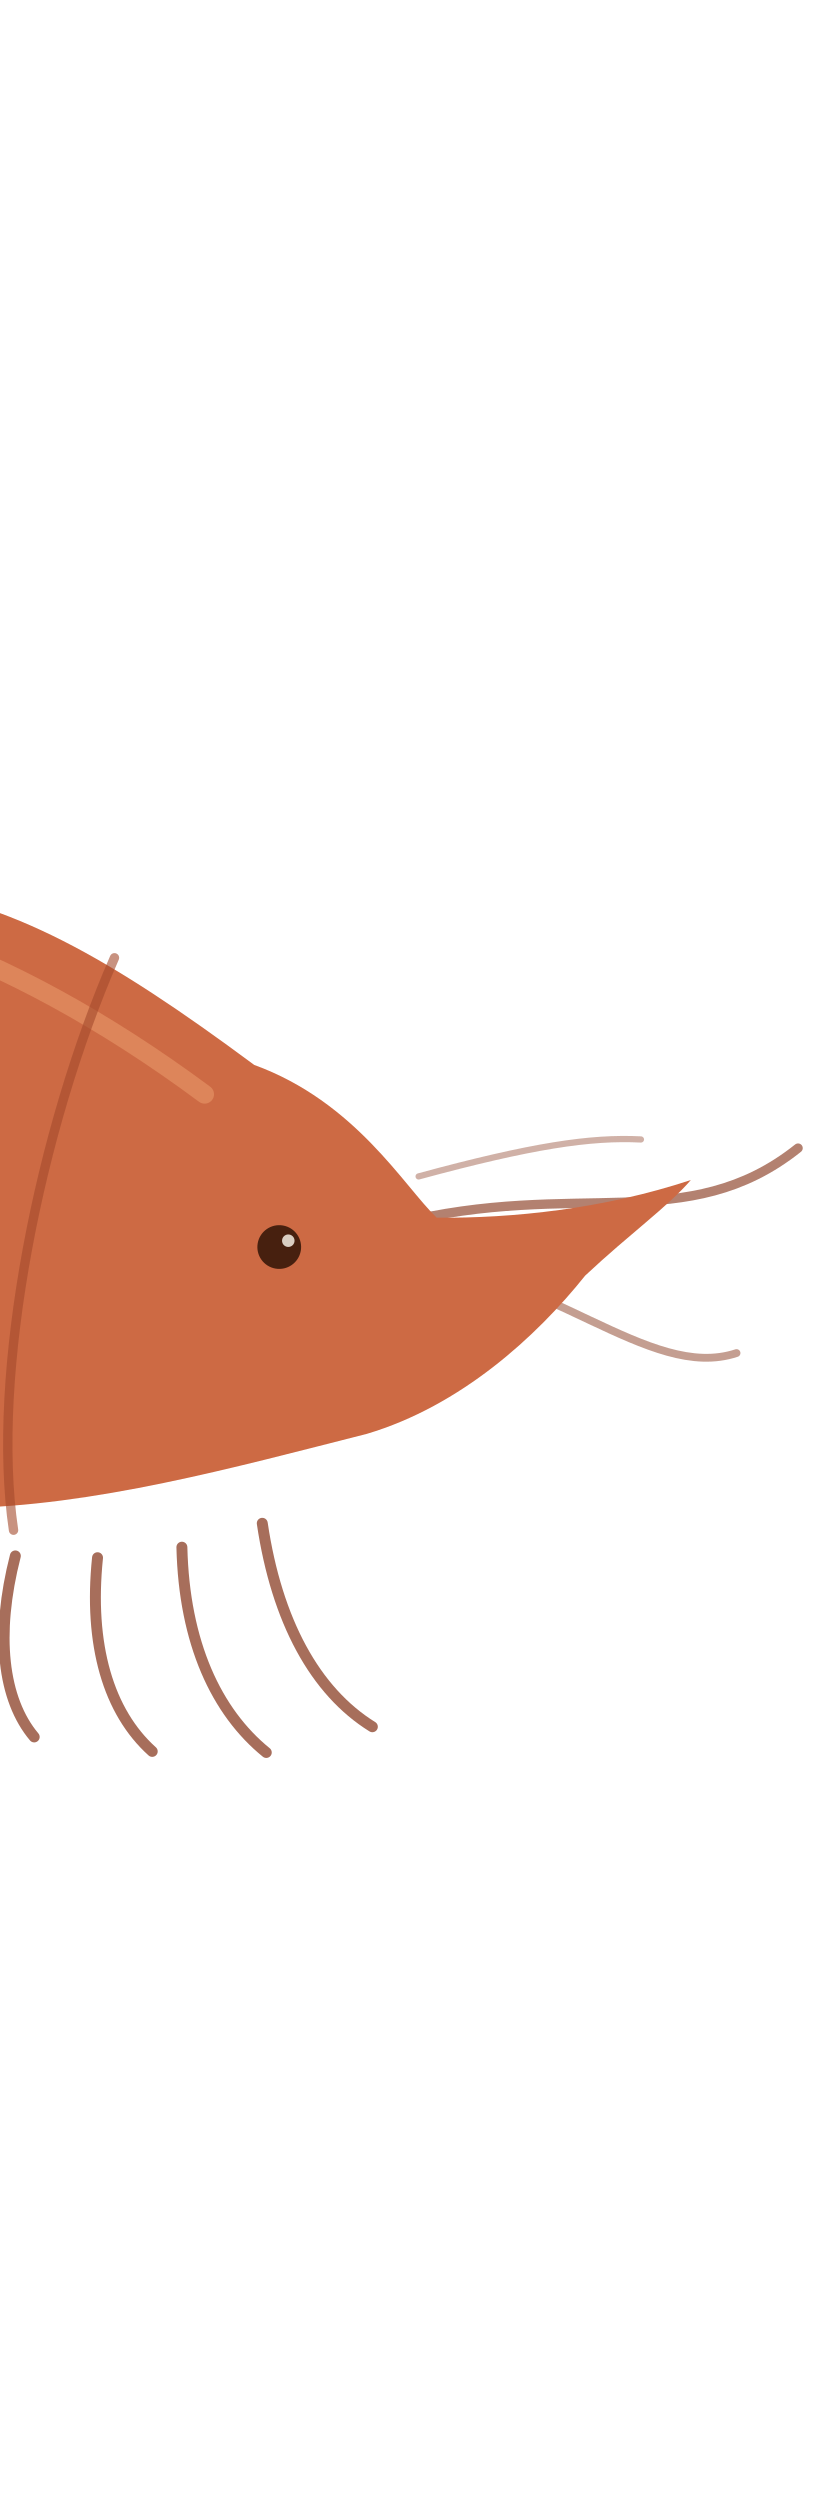
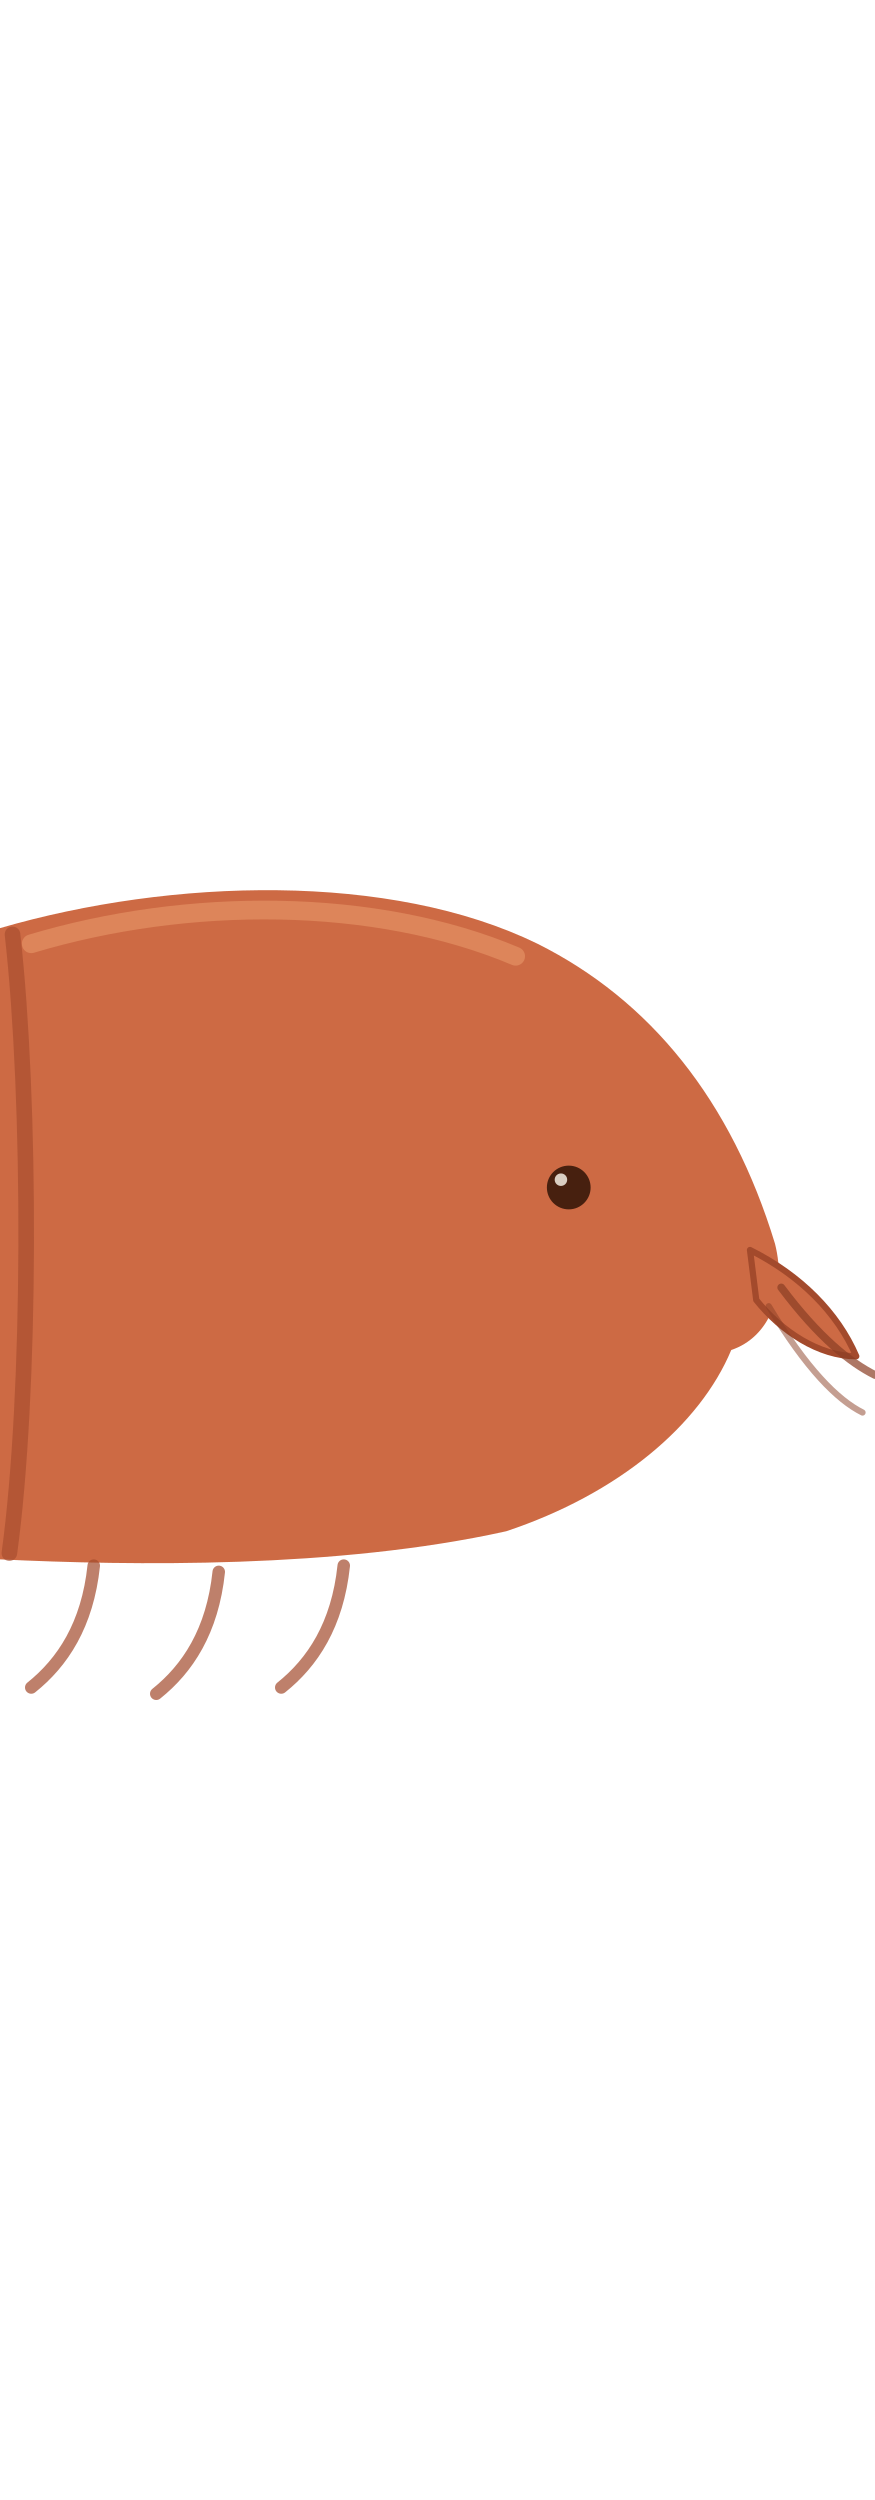
- <svg xmlns="http://www.w3.org/2000/svg" viewBox="375 0 265 800" width="265" height="800" preserveAspectRatio="none">
-   <g transform="translate(640 0) scale(-1 1)">
-     <g transform="rotate(-10 320 400)">
-       <path d="M142 360 C88 336 50 348 20 314" fill="none" stroke="#8a3d24" stroke-width="3" opacity="0.65" stroke-linecap="round" />
-       <path d="M144 370 C92 366 54 396 28 382" fill="none" stroke="#8a3d24" stroke-width="2.5" opacity="0.5" stroke-linecap="round" />
-       <path d="M138 344 C104 328 86 322 70 320" fill="none" stroke="#8a3d24" stroke-width="2" opacity="0.4" stroke-linecap="round" />
-       <g fill="none" stroke="#8a3d24" stroke-width="3.5" stroke-linecap="round" opacity="0.75">
-         <path d="M168 462 C158 492 142 512 122 520" />
-         <path d="M192 474 C186 504 172 524 154 534" />
-         <path d="M218 482 C216 510 206 530 190 540" />
-         <path d="M244 486 C246 512 240 532 228 542" />
-       </g>
-       <g fill="none" stroke="#a34a2c" stroke-width="3" stroke-linecap="round" opacity="0.65">
-         <path d="M340 498 C342 516 336 528 326 534" />
-         <path d="M380 502 C384 518 380 530 370 536" />
-         <path d="M420 500 C426 516 424 526 416 532" />
-         <path d="M456 490 C464 504 464 514 458 520" />
-       </g>
-       <g fill="#d97b52" stroke="#a34a2c" stroke-width="2" stroke-linejoin="round">
-         <path d="M534 440 C570 450 596 474 606 504 C582 508 556 494 538 470 Z" />
-         <path d="M536 452 C560 474 574 504 572 534 C552 528 536 506 530 480 Z" />
-         <path d="M532 462 C542 492 542 522 532 548 C516 534 508 506 512 478 Z" />
-       </g>
-       <path d="M52 330              C78 344 106 352 130 356              C142 348 162 324 196 318              C248 292 282 280 320 282              C376 286 448 300 500 368              C522 394 538 422 540 446              C542 462 534 474 522 476              C496 490 456 498 402 498              C344 498 296 486 264 474              C222 466 180 446 140 428              C112 414 92 388 80 366              C68 350 58 340 52 330 Z" fill="#cd6a44" />
-       <path d="M210 330 C282 294 344 286 396 296 C428 302 448 318 458 336" fill="none" stroke="#eda06f" stroke-width="6" opacity="0.5" stroke-linecap="round" />
-       <g fill="none" stroke="#a34a2c" stroke-width="3" opacity="0.6" stroke-linecap="round">
-         <path d="M246 292 C260 350 262 430 246 478" />
-         <path d="M312 284 C326 350 328 440 314 502" />
-         <path d="M374 292 C390 356 394 448 380 510" />
-         <path d="M432 310 C448 368 452 450 440 502" />
-         <path d="M484 342 C498 388 502 446 494 488" />
-         <path d="M516 390 C528 416 530 442 526 464" />
-       </g>
-       <circle cx="178" cy="374" r="7" fill="#47200f" />
-       <circle cx="175.5" cy="371.5" r="2" fill="#f3ece2" opacity="0.85" />
-     </g>
+ <svg xmlns="http://www.w3.org/2000/svg" viewBox="0 0 280 800" width="280" height="800">
+   <path d="M0 297 C 55 281, 125 279, 172 302 C 208 320, 234 352, 248 398 C 252 414, 246 428, 234 432 C 224 456, 198 478, 162 490 C 108 502, 42 501, 0 499 Z" fill="#cd6a44" />
+   <path d="M240 400 C 256 408, 268 420, 274 434 C 262 434, 250 426, 242 416 Z" fill="#cd6a44" stroke="#a34a2c" stroke-width="2" stroke-linejoin="round" />
+   <path d="M4 299 C 10 352, 10 446, 3 497" fill="none" stroke="#a34a2c" stroke-width="5" opacity="0.6" stroke-linecap="round" />
+   <path d="M10 302 C 60 287, 120 287, 165 306" fill="none" stroke="#eda06f" stroke-width="6" opacity="0.5" stroke-linecap="round" />
+   <circle cx="182" cy="380" r="7" fill="#47200f" />
+   <circle cx="179.5" cy="377.5" r="2" fill="#f3ece2" opacity="0.85" />
+   <path d="M250 412 C 262 428, 272 436, 280 440" fill="none" stroke="#8a3d24" stroke-width="2.5" opacity="0.7" stroke-linecap="round" />
+   <path d="M246 418 C 258 438, 268 448, 276 452" fill="none" stroke="#8a3d24" stroke-width="2" opacity="0.5" stroke-linecap="round" />
+   <g fill="none" stroke="#a34a2c" stroke-width="4" opacity="0.7" stroke-linecap="round">
+     <path d="M30 501 C 28 520, 20 532, 10 540" />
+     <path d="M70 503 C 68 522, 60 534, 50 542" />
+     <path d="M110 501 C 108 520, 100 532, 90 540" />
  </g>
</svg>
